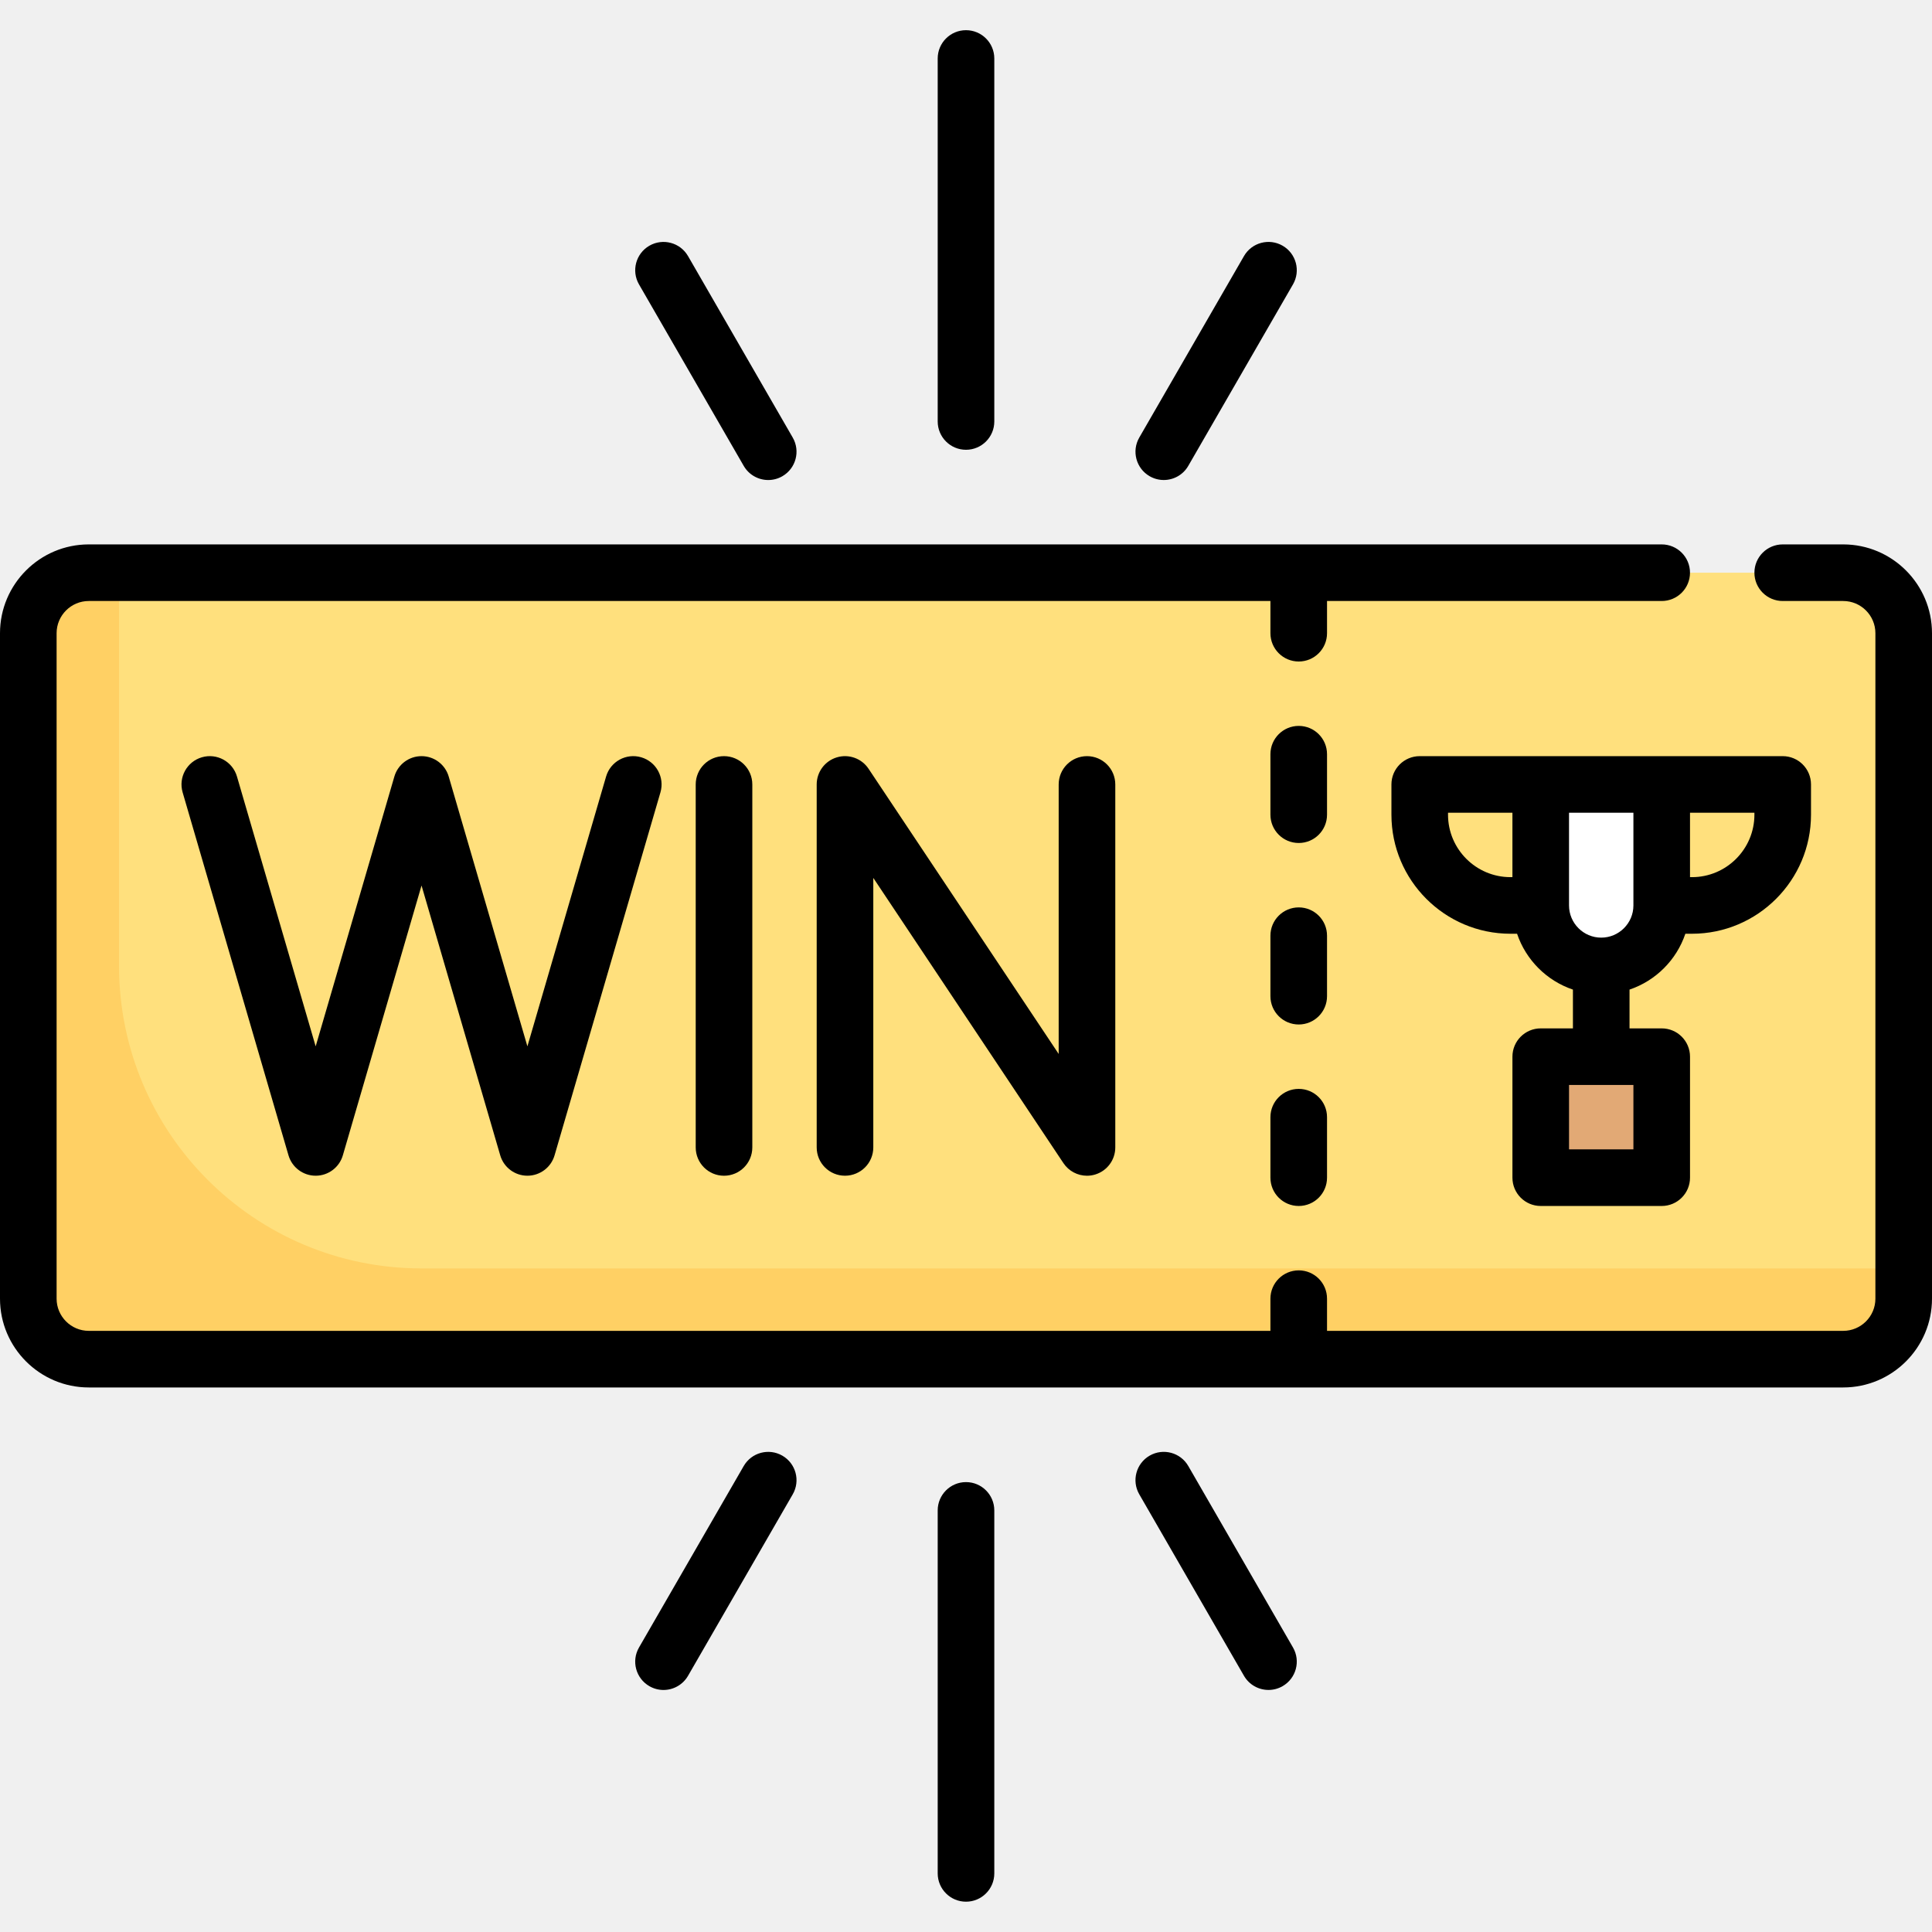
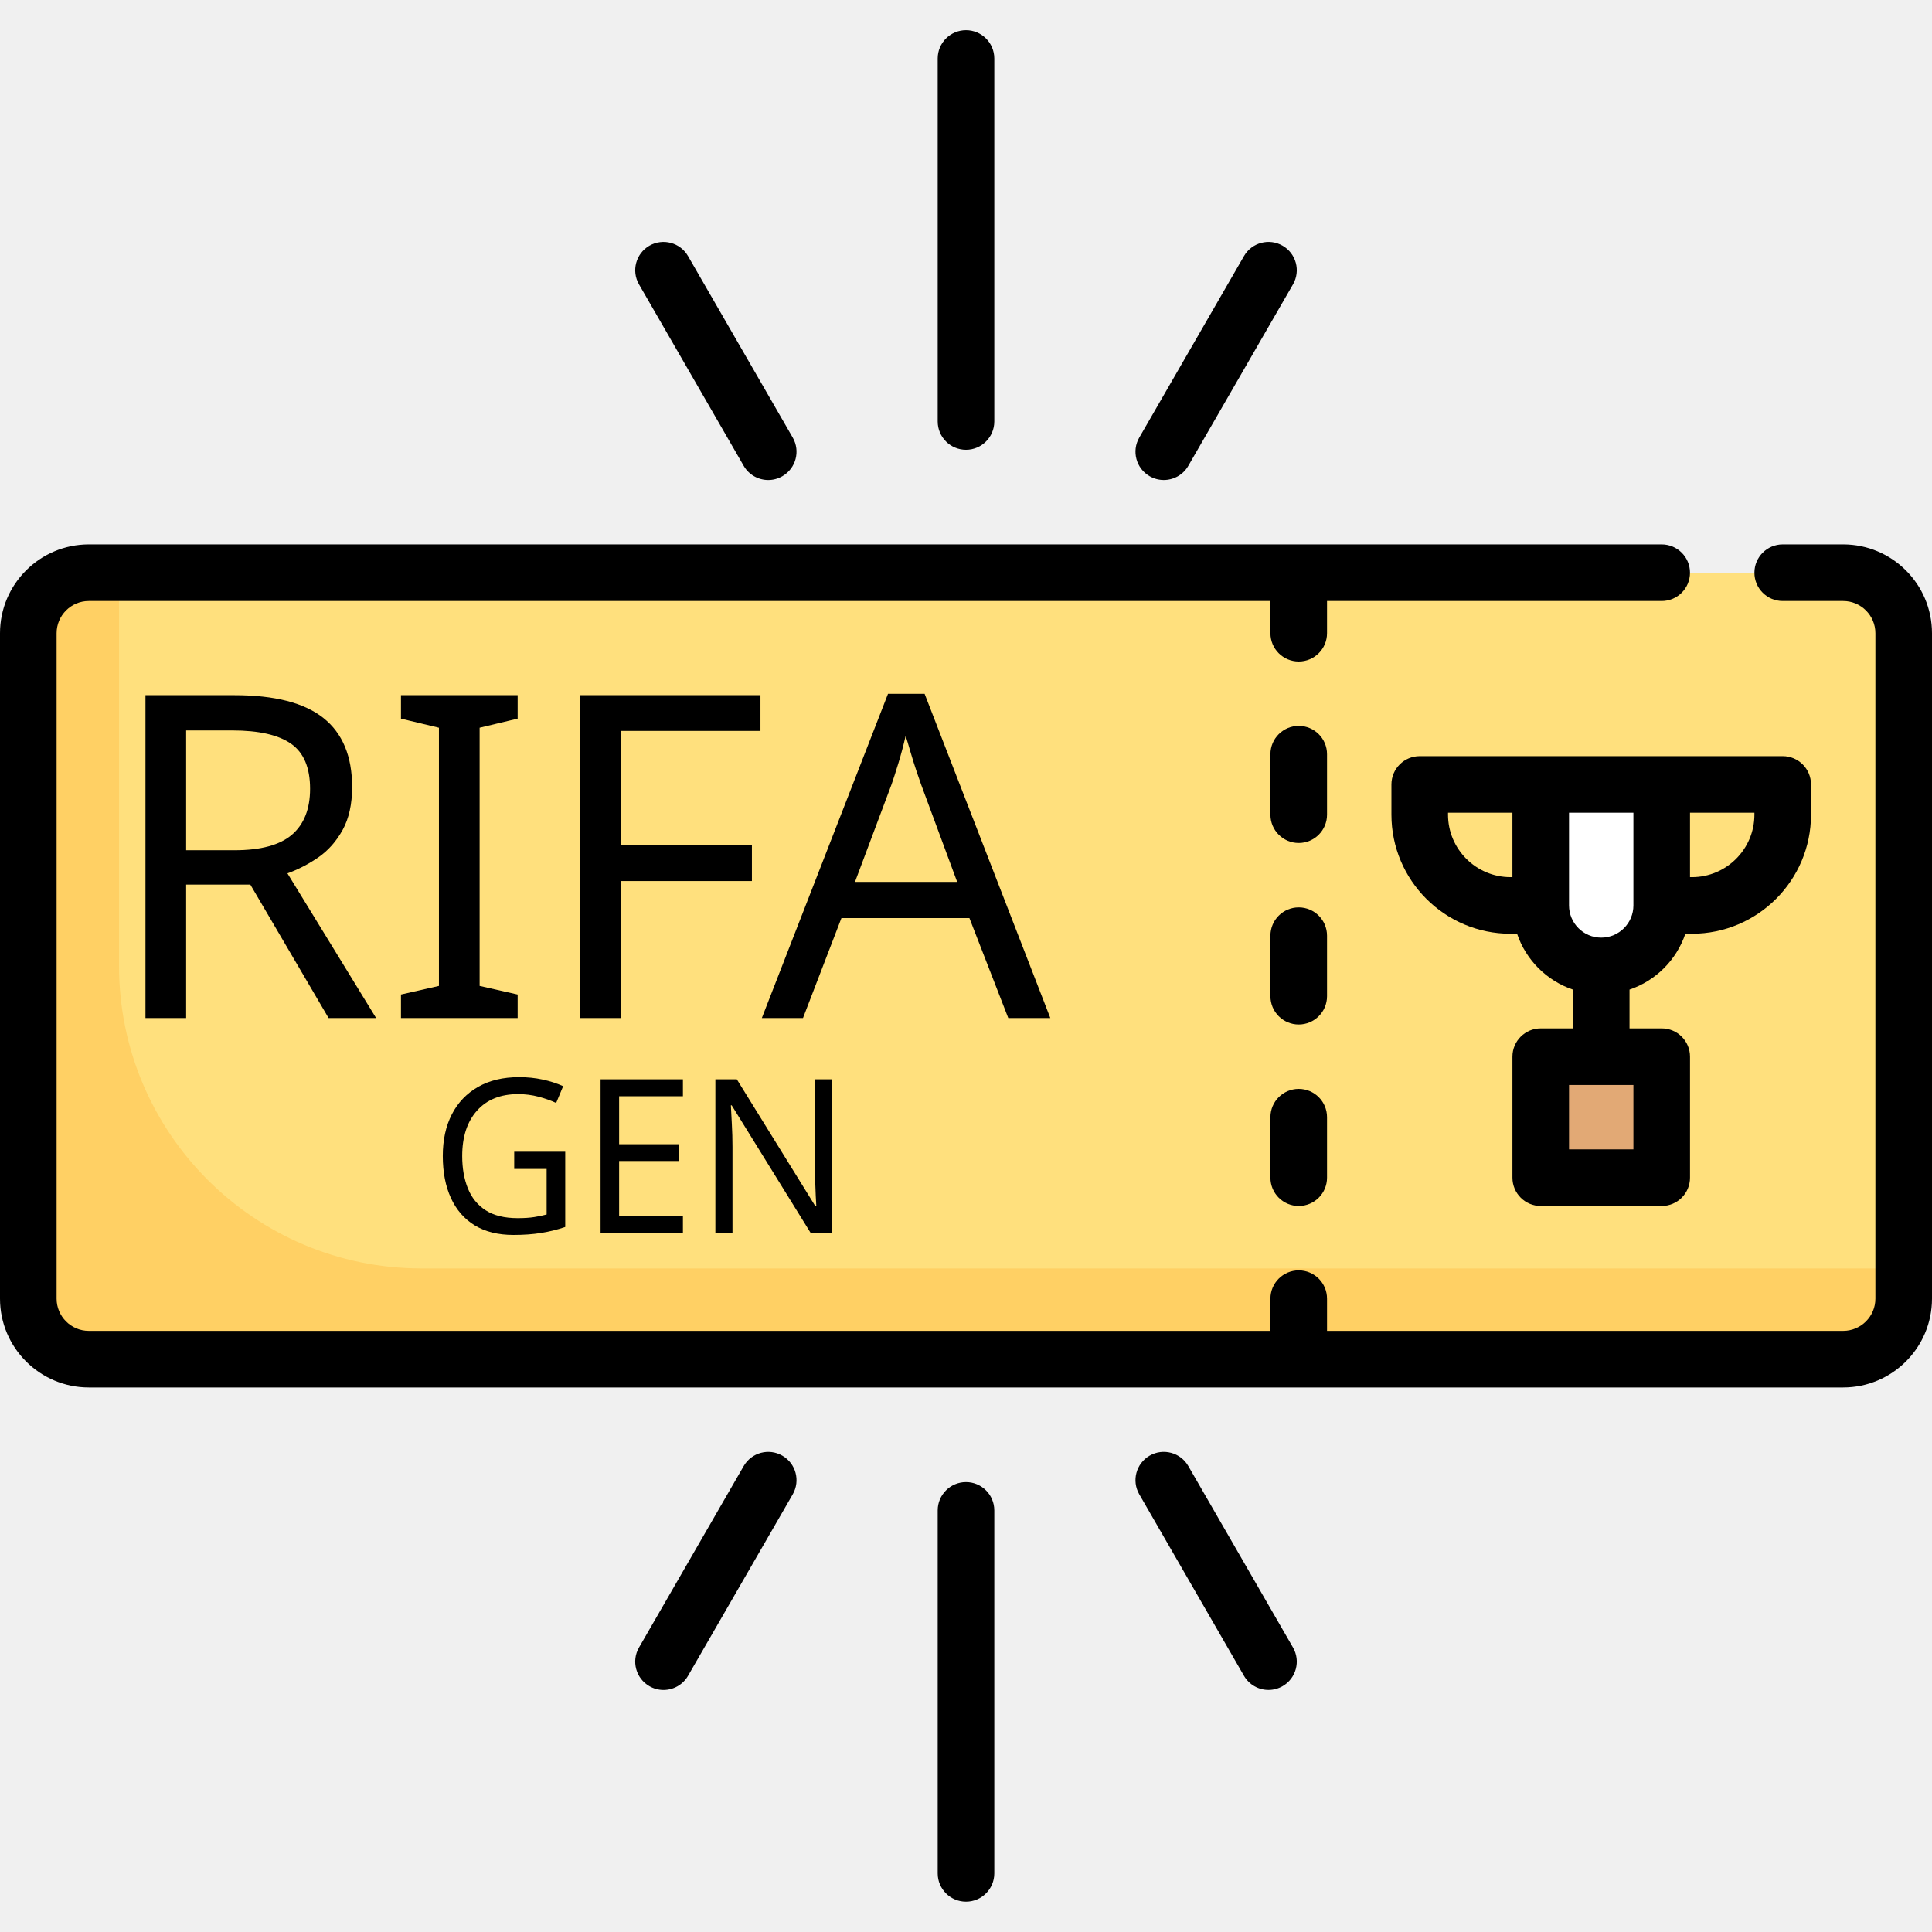
- <svg xmlns="http://www.w3.org/2000/svg" height="512pt" viewBox="0 -8 512 512" width="512pt">
-   <path d="m488.469 143.773h-464.938c-8.852 0-16.031 7.18-16.031 16.035v176.352c0 8.855 7.18 16.035 16.031 16.035h464.938c8.852 0 16.031-7.18 16.031-16.035v-176.352c0-8.855-7.18-16.035-16.031-16.035zm0 0" fill="#ffe07d" />
-   <path d="m408.305 272.031h32.066v32.066h-32.066zm0 0" fill="#e2a975" />
-   <path d="m424.34 247.984c-8.855 0-16.031-7.18-16.031-16.031v-32.066h32.062v32.066c0 8.852-7.18 16.031-16.031 16.031zm0 0" fill="#fff" />
-   <path d="m31.547 247.984v-104.211h-8.016c-8.852 0-16.031 7.18-16.031 16.031v176.355c0 8.855 7.18 16.031 16.031 16.031h464.938c8.852 0 16.031-7.176 16.031-16.031v-8.016h-392.789c-44.273 0-80.164-35.887-80.164-80.16zm0 0" fill="#ffd064" />
-   <path d="m488.469 136.273h-16.031c-4.141 0-7.5 3.359-7.5 7.5 0 4.145 3.359 7.5 7.5 7.5h16.031c4.703 0 8.531 3.828 8.531 8.535v176.352c0 4.707-3.828 8.531-8.531 8.531h-136.793v-8.531c0-4.141-3.355-7.5-7.5-7.5-4.141 0-7.5 3.359-7.5 7.5v8.531h-313.145c-4.703 0-8.531-3.828-8.531-8.531v-176.352c0-4.707 3.828-8.535 8.531-8.535h313.145v8.535c0 4.141 3.359 7.5 7.5 7.5 4.145 0 7.5-3.359 7.5-7.5v-8.535h88.691c4.145 0 7.5-3.355 7.5-7.5 0-4.141-3.355-7.5-7.5-7.5h-416.836c-12.973 0-23.531 10.559-23.531 23.535v176.352c0 12.977 10.559 23.531 23.531 23.531h464.938c12.977 0 23.531-10.555 23.531-23.531v-176.352c0-12.977-10.559-23.535-23.531-23.535zm0 0" />
-   <path d="m351.676 239.969c0-4.145-3.355-7.5-7.5-7.5-4.141 0-7.5 3.355-7.5 7.5v16.031c0 4.141 3.359 7.5 7.5 7.5 4.145 0 7.5-3.359 7.5-7.5zm0 0" />
-   <path d="m351.676 191.871c0-4.141-3.355-7.5-7.5-7.5-4.141 0-7.5 3.359-7.5 7.5v16.031c0 4.145 3.359 7.5 7.5 7.5 4.145 0 7.5-3.355 7.5-7.5zm0 0" />
-   <path d="m344.176 280.566c-4.141 0-7.5 3.355-7.5 7.5v16.031c0 4.141 3.359 7.5 7.5 7.5 4.145 0 7.5-3.359 7.5-7.5v-16.031c0-4.145-3.355-7.5-7.5-7.5zm0 0" />
-   <path d="m160.621 197.785-20.855 71.508-20.855-71.508c-.934-3.199-3.867-5.398-7.199-5.398-3.332 0-6.27 2.199-7.199 5.398l-20.859 71.512-20.855-71.512c-1.16-3.977-5.324-6.258-9.301-5.098-3.977 1.16-6.258 5.324-5.098 9.301l28.055 96.191c.934 3.199 3.867 5.398 7.199 5.398 3.336 0 6.27-2.199 7.203-5.398l20.855-71.508 20.855 71.508c.934 3.199 3.867 5.398 7.199 5.398s6.266-2.199 7.199-5.398l28.059-96.191c1.16-3.977-1.125-8.141-5.102-9.301-3.98-1.16-8.141 1.121-9.301 5.098zm0 0" />
-   <path d="m184.371 199.887v96.195c0 4.141 3.355 7.5 7.5 7.5 4.141 0 7.5-3.359 7.5-7.5v-96.195c0-4.141-3.359-7.5-7.5-7.5-4.145 0-7.5 3.359-7.5 7.5zm0 0" />
-   <path d="m280.562 199.887v71.422l-50.387-75.582c-1.836-2.75-5.25-3.977-8.414-3.016-3.164.957-5.328 3.871-5.328 7.176v96.191c0 4.145 3.355 7.5 7.5 7.5 4.141 0 7.5-3.355 7.5-7.5v-71.422l50.387 75.586c1.418 2.125 3.781 3.34 6.242 3.34.723 0 1.457-.105 2.172-.324 3.164-.957 5.328-3.871 5.328-7.176v-96.195c0-4.141-3.359-7.5-7.5-7.5s-7.5 3.359-7.5 7.5zm0 0" />
-   <path d="m256 111.195c4.141 0 7.5-3.359 7.5-7.5v-96.195c0-4.141-3.359-7.5-7.5-7.5s-7.5 3.359-7.5 7.5v96.191c0 4.145 3.359 7.504 7.5 7.504zm0 0" />
-   <path d="m304.668 118.203c1.18.68 2.469 1.004 3.738 1.004 2.594 0 5.117-1.344 6.504-3.754l27.746-48.09c2.07-3.59.84-8.176-2.746-10.246-3.59-2.07-8.176-.84-10.246 2.75l-27.746 48.094c-2.07 3.586-.84 8.172 2.75 10.242zm0 0" />
-   <path d="m197.09 115.457c1.387 2.406 3.91 3.754 6.504 3.754 1.27 0 2.559-.324 3.738-1.004 3.59-2.07 4.82-6.656 2.75-10.246l-27.746-48.094c-2.07-3.586-6.656-4.816-10.246-2.75-3.586 2.07-4.816 6.66-2.75 10.246zm0 0" />
-   <path d="m256 384.773c-4.141 0-7.5 3.359-7.5 7.5v96.195c0 4.141 3.359 7.5 7.5 7.5s7.5-3.359 7.5-7.5v-96.195c0-4.141-3.359-7.5-7.5-7.5zm0 0" />
-   <path d="m207.332 377.766c-3.586-2.07-8.172-.84-10.242 2.75l-27.75 48.094c-2.07 3.586-.836 8.172 2.75 10.242 1.18.684 2.469 1.008 3.742 1.008 2.59 0 5.113-1.348 6.504-3.754l27.746-48.094c2.07-3.59.84-8.176-2.75-10.246zm0 0" />
-   <path d="m314.91 380.512c-2.07-3.59-6.656-4.82-10.246-2.75-3.586 2.07-4.816 6.656-2.746 10.246l27.746 48.094c1.391 2.406 3.91 3.75 6.504 3.75 1.27 0 2.559-.324 3.738-1.004 3.59-2.07 4.82-6.656 2.75-10.246zm0 0" />
-   <path d="m446.637 239.453h1.75c17.395 0 31.547-14.152 31.547-31.551v-8.016c0-4.141-3.355-7.5-7.5-7.5h-96.191c-4.145 0-7.5 3.359-7.5 7.5v8.016c0 17.398 14.152 31.551 31.547 31.551h1.75c2.344 6.949 7.848 12.453 14.801 14.801v10.277h-8.531c-4.145 0-7.5 3.359-7.5 7.5v32.066c0 4.141 3.355 7.5 7.5 7.5h32.062c4.141 0 7.5-3.359 7.5-7.5v-32.066c0-4.141-3.359-7.5-7.5-7.5h-8.531v-10.277c6.949-2.348 12.453-7.852 14.797-14.801zm-13.766 57.145h-17.062v-17.066h17.062zm32.066-88.695c0 9.125-7.426 16.551-16.551 16.551h-.516v-17.066h17.066zm-81.195 0v-.516h17.066v17.066h-.52c-9.125 0-16.547-7.426-16.547-16.551zm32.066-.516h17.062v24.566c0 4.703-3.828 8.531-8.531 8.531s-8.531-3.828-8.531-8.531zm0 0" />
+ <svg xmlns="http://www.w3.org/2000/svg" height="512pt" viewBox="0 -8 512 512" width="512pt" version="1.1" id="svg38">
+   <defs id="defs42" />
+   <path d="m488.469 143.773h-464.938c-8.852 0-16.031 7.18-16.031 16.035v176.352c0 8.855 7.18 16.035 16.031 16.035h464.938c8.852 0 16.031-7.18 16.031-16.035v-176.352c0-8.855-7.18-16.035-16.031-16.035zm0 0" fill="#ffe07d" id="path2" />
+   <path d="m408.305 272.031h32.066v32.066h-32.066zm0 0" fill="#e2a975" id="path4" />
+   <path d="m424.34 247.984c-8.855 0-16.031-7.18-16.031-16.031v-32.066h32.062v32.066c0 8.852-7.18 16.031-16.031 16.031zm0 0" fill="#fff" id="path6" />
+   <path d="m31.547 247.984v-104.211h-8.016c-8.852 0-16.031 7.18-16.031 16.031v176.355c0 8.855 7.18 16.031 16.031 16.031h464.938c8.852 0 16.031-7.176 16.031-16.031v-8.016h-392.789c-44.273 0-80.164-35.887-80.164-80.16zm0 0" fill="#ffd064" id="path8" />
+   <path d="m488.469 136.273h-16.031c-4.141 0-7.5 3.359-7.5 7.5 0 4.145 3.359 7.5 7.5 7.5h16.031c4.703 0 8.531 3.828 8.531 8.535v176.352c0 4.707-3.828 8.531-8.531 8.531h-136.793v-8.531c0-4.141-3.355-7.5-7.5-7.5-4.141 0-7.5 3.359-7.5 7.5v8.531h-313.145c-4.703 0-8.531-3.828-8.531-8.531v-176.352c0-4.707 3.828-8.535 8.531-8.535h313.145v8.535c0 4.141 3.359 7.5 7.5 7.5 4.145 0 7.5-3.359 7.5-7.5v-8.535h88.691c4.145 0 7.5-3.355 7.5-7.5 0-4.141-3.355-7.5-7.5-7.5h-416.836c-12.973 0-23.531 10.559-23.531 23.535v176.352c0 12.977 10.559 23.531 23.531 23.531h464.938c12.977 0 23.531-10.555 23.531-23.531v-176.352c0-12.977-10.559-23.535-23.531-23.535zm0 0" id="path10" />
+   <path d="m351.676 239.969c0-4.145-3.355-7.5-7.5-7.5-4.141 0-7.5 3.355-7.5 7.5v16.031c0 4.141 3.359 7.5 7.5 7.5 4.145 0 7.5-3.359 7.5-7.5zm0 0" id="path12" />
+   <path d="m351.676 191.871c0-4.141-3.355-7.5-7.5-7.5-4.141 0-7.5 3.359-7.5 7.5v16.031c0 4.145 3.359 7.5 7.5 7.5 4.145 0 7.5-3.355 7.5-7.5zm0 0" id="path14" />
+   <path d="m344.176 280.566c-4.141 0-7.5 3.355-7.5 7.5v16.031c0 4.141 3.359 7.5 7.5 7.5 4.145 0 7.5-3.359 7.5-7.5v-16.031c0-4.145-3.355-7.5-7.5-7.5zm0 0" id="path16" />
+   <path d="m256 111.195c4.141 0 7.5-3.359 7.5-7.5v-96.195c0-4.141-3.359-7.5-7.5-7.5s-7.5 3.359-7.5 7.5v96.191c0 4.145 3.359 7.504 7.5 7.504zm0 0" id="path24" />
+   <path d="m304.668 118.203c1.18.68 2.469 1.004 3.738 1.004 2.594 0 5.117-1.344 6.504-3.754l27.746-48.09c2.07-3.59.84-8.176-2.746-10.246-3.59-2.07-8.176-.84-10.246 2.75l-27.746 48.094c-2.07 3.586-.84 8.172 2.75 10.242zm0 0" id="path26" />
+   <path d="m197.09 115.457c1.387 2.406 3.91 3.754 6.504 3.754 1.27 0 2.559-.324 3.738-1.004 3.59-2.07 4.82-6.656 2.75-10.246l-27.746-48.094c-2.07-3.586-6.656-4.816-10.246-2.75-3.586 2.07-4.816 6.66-2.75 10.246zm0 0" id="path28" />
+   <path d="m256 384.773c-4.141 0-7.5 3.359-7.5 7.5v96.195c0 4.141 3.359 7.5 7.5 7.5s7.5-3.359 7.5-7.5v-96.195c0-4.141-3.359-7.5-7.5-7.5zm0 0" id="path30" />
+   <path d="m207.332 377.766c-3.586-2.07-8.172-.84-10.242 2.75l-27.75 48.094c-2.07 3.586-.836 8.172 2.75 10.242 1.18.684 2.469 1.008 3.742 1.008 2.59 0 5.113-1.348 6.504-3.754l27.746-48.094c2.07-3.59.84-8.176-2.75-10.246zm0 0" id="path32" />
+   <path d="m314.91 380.512c-2.07-3.59-6.656-4.82-10.246-2.75-3.586 2.07-4.816 6.656-2.746 10.246l27.746 48.094c1.391 2.406 3.91 3.75 6.504 3.75 1.27 0 2.559-.324 3.738-1.004 3.59-2.07 4.82-6.656 2.75-10.246zm0 0" id="path34" />
+   <path d="m446.637 239.453h1.75c17.395 0 31.547-14.152 31.547-31.551v-8.016c0-4.141-3.355-7.5-7.5-7.5h-96.191c-4.145 0-7.5 3.359-7.5 7.5v8.016c0 17.398 14.152 31.551 31.547 31.551h1.75c2.344 6.949 7.848 12.453 14.801 14.801v10.277h-8.531c-4.145 0-7.5 3.359-7.5 7.5v32.066c0 4.141 3.355 7.5 7.5 7.5h32.062c4.141 0 7.5-3.359 7.5-7.5v-32.066c0-4.141-3.359-7.5-7.5-7.5h-8.531v-10.277c6.949-2.348 12.453-7.852 14.797-14.801zm-13.766 57.145h-17.062v-17.066h17.062zm32.066-88.695c0 9.125-7.426 16.551-16.551 16.551h-.516v-17.066h17.066zm-81.195 0v-.516h17.066v17.066h-.52c-9.125 0-16.547-7.426-16.547-16.551zm32.066-.516h17.062v24.566c0 4.703-3.828 8.531-8.531 8.531s-8.531-3.828-8.531-8.531zm0 0" id="path36" />
+   <g id="g863" transform="translate(-2.169491,-0.5743025)">
+     <text id="text853" y="262.367" x="29.094" style="font-style:normal;font-weight:normal;font-size:119.841px;line-height:1.25;font-family:sans-serif;letter-spacing:0px;word-spacing:0px;fill:#000000;fill-opacity:1;stroke:none;stroke-width:2.996" xml:space="preserve">
+       <tspan style="font-style:normal;font-variant:normal;font-weight:normal;font-stretch:normal;line-height:1.25;font-family:'Gotham Rounded';-inkscape-font-specification:'Gotham Rounded';stroke-width:2.996" y="262.367" x="29.094" id="tspan851">RIFA</tspan>
+     </text>
+     <text transform="scale(0.9800827,1.020322)" id="text857" y="312.911" x="118.537" style="font-style:normal;font-weight:normal;font-size:55.834px;line-height:1.25;font-family:sans-serif;letter-spacing:0px;word-spacing:0px;fill:#000000;fill-opacity:1;stroke:none;stroke-width:1.396" xml:space="preserve">
+       <tspan style="font-style:normal;font-variant:normal;font-weight:normal;font-stretch:normal;font-family:'Gotham Rounded';-inkscape-font-specification:'Gotham Rounded';fill:#000000;stroke-width:1.396" y="312.911" x="118.537" id="tspan855">GEN</tspan>
+     </text>
+   </g>
</svg>
